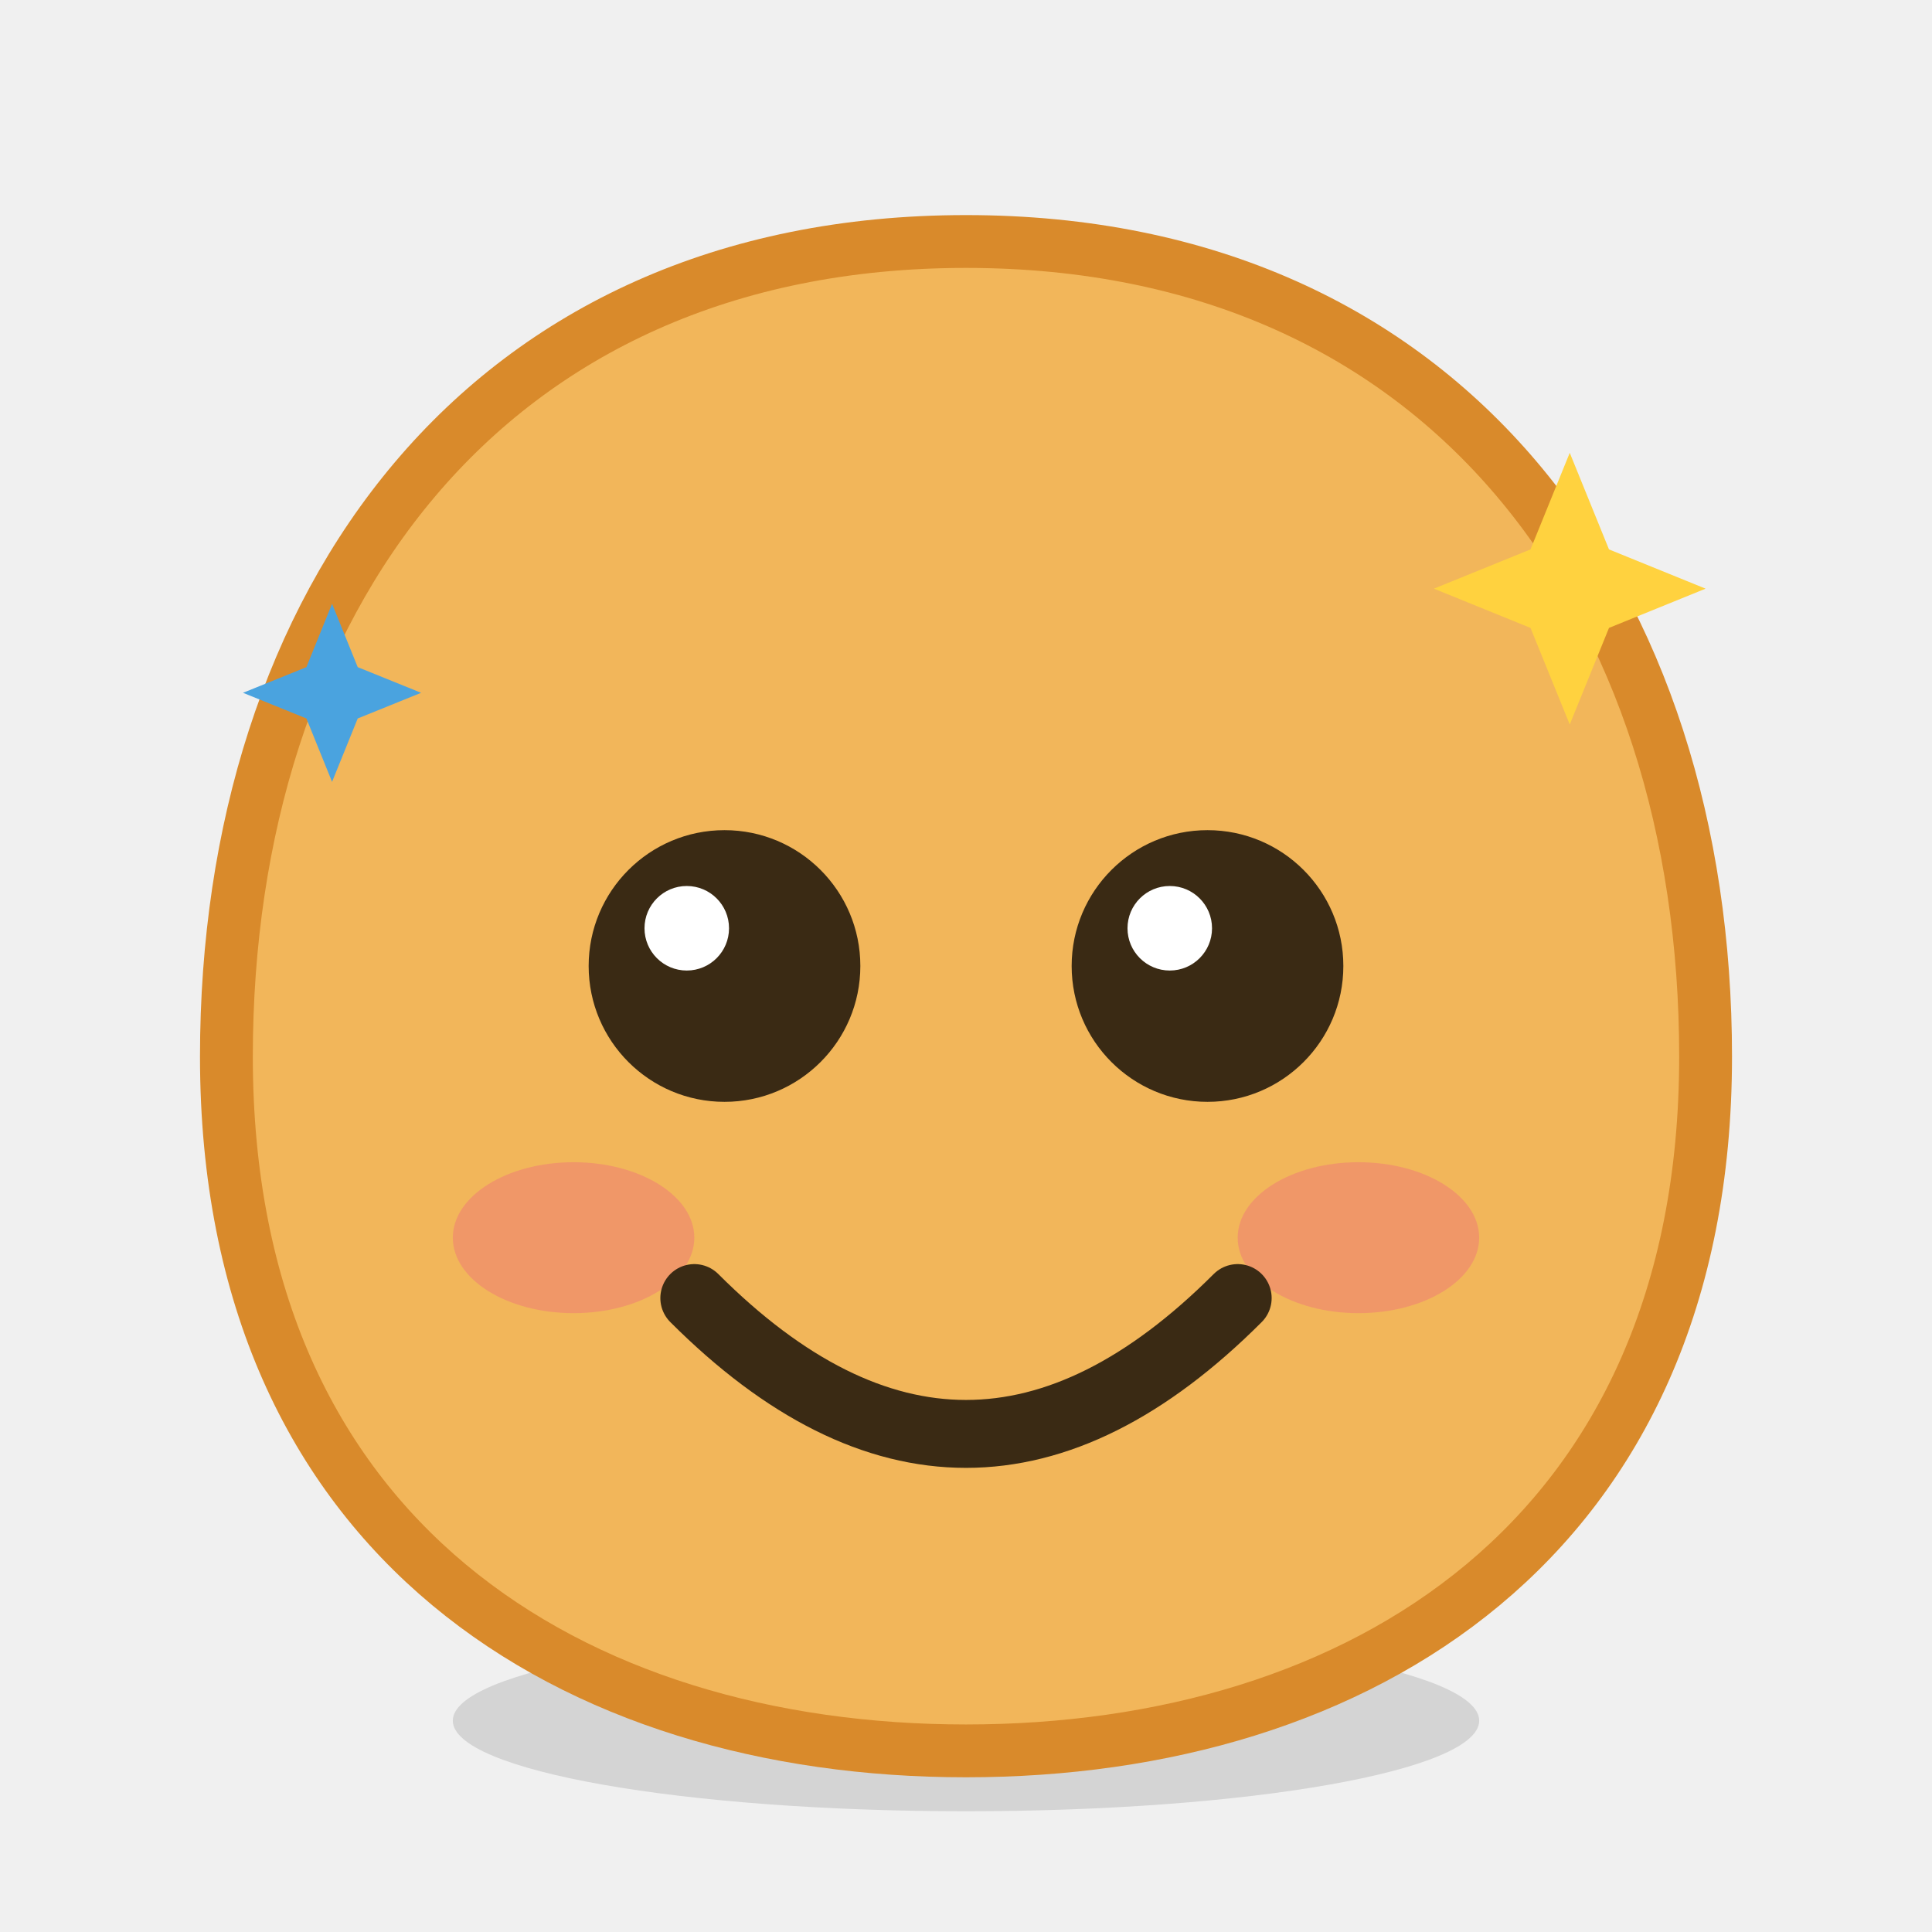
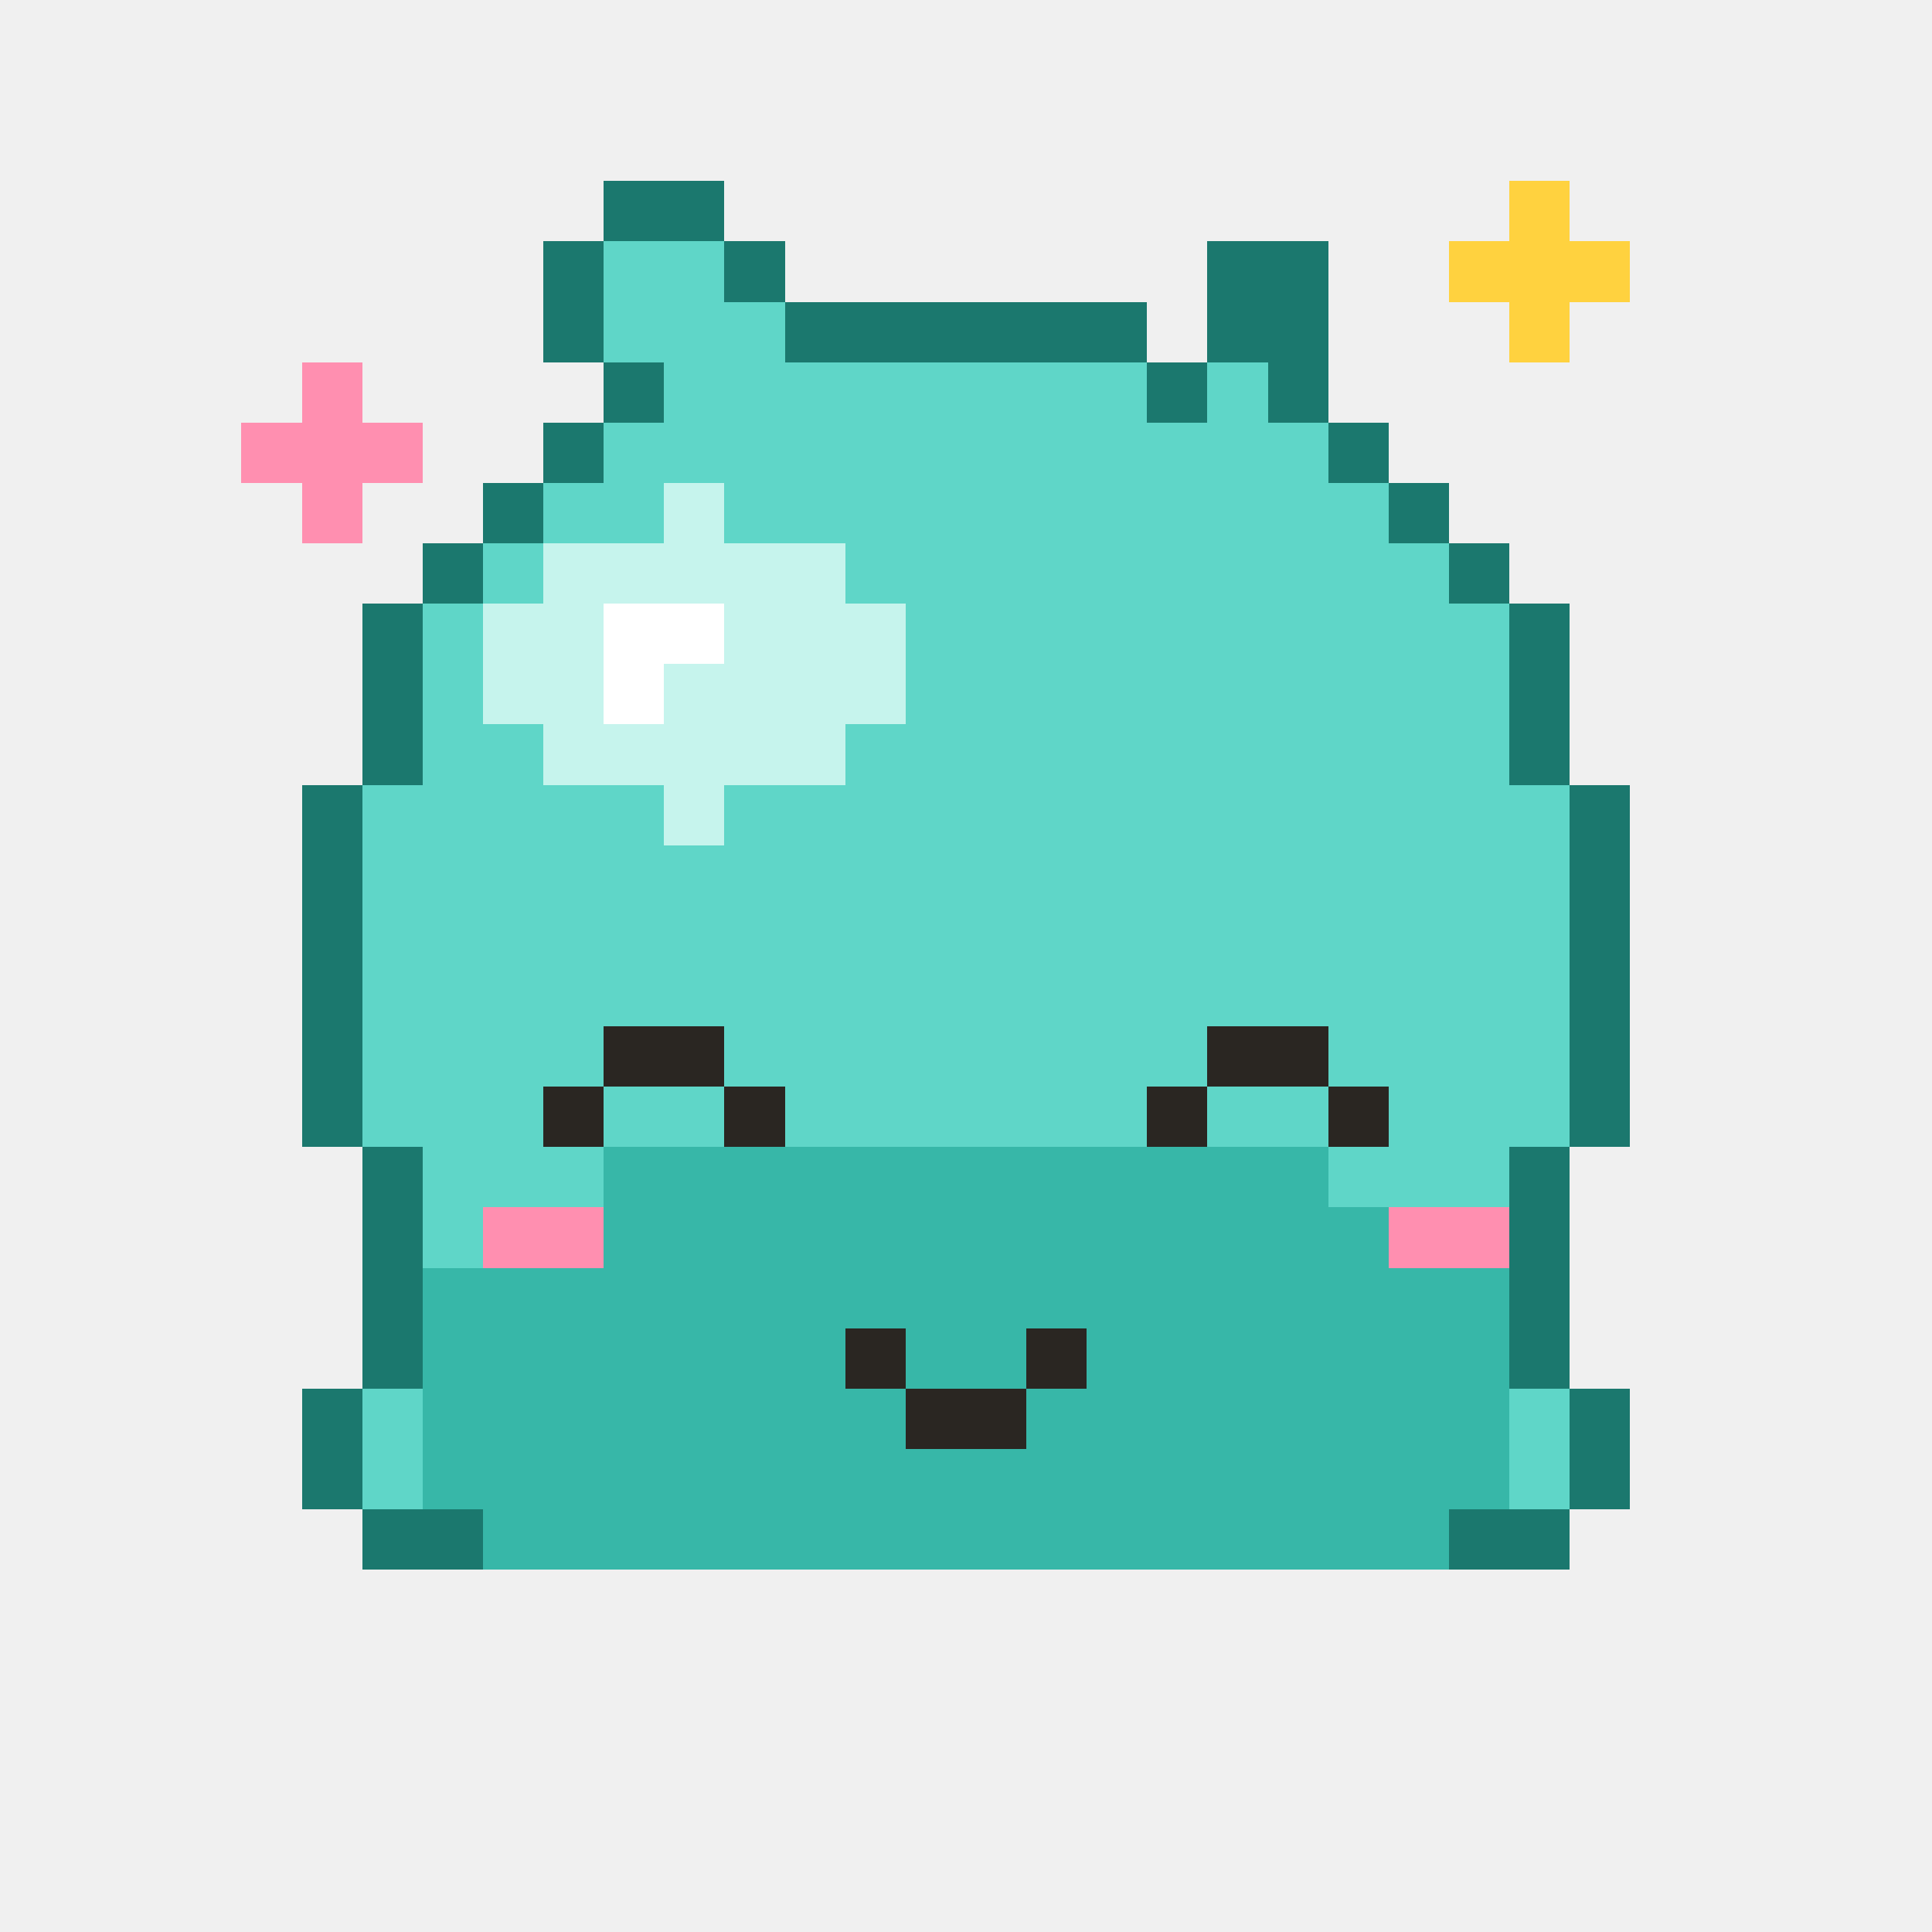
- <svg xmlns="http://www.w3.org/2000/svg" width="128" height="128" viewBox="0 0 128 128">
-   <ellipse cx="64" cy="114" rx="34" ry="6" fill="#000" opacity="0.12" />
-   <path d="M64 16 C96 16 113 40 113 70 C113 102 90 116 64 116 C38 116 15 102 15 70 C15 40 32 16 64 16 Z" fill="#f2b65a" stroke="#d98a2b" stroke-width="3.5" />
-   <ellipse cx="38" cy="82" rx="8" ry="5" fill="#f08a6e" opacity="0.7" />
-   <ellipse cx="90" cy="82" rx="8" ry="5" fill="#f08a6e" opacity="0.7" />
-   <circle cx="48" cy="64" r="9" fill="#3a2a14" />
-   <circle cx="80" cy="64" r="9" fill="#3a2a14" />
-   <circle cx="45.5" cy="61.5" r="2.8" fill="#fff" />
-   <circle cx="77.5" cy="61.5" r="2.8" fill="#fff" />
-   <path d="M46 86 Q64 104 82 86" stroke="#3a2a14" stroke-width="4.5" fill="none" stroke-linecap="round" />
-   <path d="M104 30 l2.6 6.4 6.4 2.6 -6.4 2.6 -2.6 6.4 -2.6 -6.4 -6.4 -2.6 6.4 -2.6 z" fill="#ffd23f" />
-   <path d="M22 40 l1.7 4.2 4.2 1.7 -4.2 1.7 -1.7 4.2 -1.7 -4.2 -4.2 -1.7 4.2 -1.7 z" fill="#4aa3df" />
+ <svg xmlns="http://www.w3.org/2000/svg" width="128" height="128" viewBox="0 0 128 128" shape-rendering="crispEdges">
+   <rect x="40" y="12" width="8" height="4" fill="#1B786E" />
+   <rect x="100" y="12" width="4" height="4" fill="#FFD23F" />
+   <rect x="36" y="16" width="4" height="4" fill="#1B786E" />
+   <rect x="40" y="16" width="8" height="4" fill="#5FD6C8" />
+   <rect x="48" y="16" width="4" height="4" fill="#1B786E" />
+   <rect x="80" y="16" width="8" height="4" fill="#1B786E" />
+   <rect x="96" y="16" width="12" height="4" fill="#FFD23F" />
+   <rect x="36" y="20" width="4" height="4" fill="#1B786E" />
+   <rect x="40" y="20" width="12" height="4" fill="#5FD6C8" />
+   <rect x="52" y="20" width="24" height="4" fill="#1B786E" />
+   <rect x="80" y="20" width="8" height="4" fill="#1B786E" />
+   <rect x="100" y="20" width="4" height="4" fill="#FFD23F" />
+   <rect x="20" y="24" width="4" height="4" fill="#FF8FB0" />
+   <rect x="40" y="24" width="4" height="4" fill="#1B786E" />
+   <rect x="44" y="24" width="32" height="4" fill="#5FD6C8" />
+   <rect x="76" y="24" width="4" height="4" fill="#1B786E" />
+   <rect x="80" y="24" width="4" height="4" fill="#5FD6C8" />
+   <rect x="84" y="24" width="4" height="4" fill="#1B786E" />
+   <rect x="16" y="28" width="12" height="4" fill="#FF8FB0" />
+   <rect x="36" y="28" width="4" height="4" fill="#1B786E" />
+   <rect x="40" y="28" width="48" height="4" fill="#5FD6C8" />
+   <rect x="88" y="28" width="4" height="4" fill="#1B786E" />
+   <rect x="20" y="32" width="4" height="4" fill="#FF8FB0" />
+   <rect x="32" y="32" width="4" height="4" fill="#1B786E" />
+   <rect x="36" y="32" width="8" height="4" fill="#5FD6C8" />
+   <rect x="44" y="32" width="4" height="4" fill="#C6F4ED" />
+   <rect x="48" y="32" width="44" height="4" fill="#5FD6C8" />
+   <rect x="92" y="32" width="4" height="4" fill="#1B786E" />
+   <rect x="28" y="36" width="4" height="4" fill="#1B786E" />
+   <rect x="32" y="36" width="4" height="4" fill="#5FD6C8" />
+   <rect x="36" y="36" width="20" height="4" fill="#C6F4ED" />
+   <rect x="56" y="36" width="40" height="4" fill="#5FD6C8" />
+   <rect x="96" y="36" width="4" height="4" fill="#1B786E" />
+   <rect x="24" y="40" width="4" height="4" fill="#1B786E" />
+   <rect x="28" y="40" width="4" height="4" fill="#5FD6C8" />
+   <rect x="32" y="40" width="8" height="4" fill="#C6F4ED" />
+   <rect x="40" y="40" width="8" height="4" fill="#FFFFFF" />
+   <rect x="48" y="40" width="12" height="4" fill="#C6F4ED" />
+   <rect x="60" y="40" width="40" height="4" fill="#5FD6C8" />
+   <rect x="100" y="40" width="4" height="4" fill="#1B786E" />
+   <rect x="24" y="44" width="4" height="4" fill="#1B786E" />
+   <rect x="28" y="44" width="4" height="4" fill="#5FD6C8" />
+   <rect x="32" y="44" width="8" height="4" fill="#C6F4ED" />
+   <rect x="40" y="44" width="4" height="4" fill="#FFFFFF" />
+   <rect x="44" y="44" width="16" height="4" fill="#C6F4ED" />
+   <rect x="60" y="44" width="40" height="4" fill="#5FD6C8" />
+   <rect x="100" y="44" width="4" height="4" fill="#1B786E" />
+   <rect x="24" y="48" width="4" height="4" fill="#1B786E" />
+   <rect x="28" y="48" width="8" height="4" fill="#5FD6C8" />
+   <rect x="36" y="48" width="20" height="4" fill="#C6F4ED" />
+   <rect x="56" y="48" width="44" height="4" fill="#5FD6C8" />
+   <rect x="100" y="48" width="4" height="4" fill="#1B786E" />
+   <rect x="20" y="52" width="4" height="4" fill="#1B786E" />
+   <rect x="24" y="52" width="20" height="4" fill="#5FD6C8" />
+   <rect x="44" y="52" width="4" height="4" fill="#C6F4ED" />
+   <rect x="48" y="52" width="56" height="4" fill="#5FD6C8" />
+   <rect x="104" y="52" width="4" height="4" fill="#1B786E" />
+   <rect x="20" y="56" width="4" height="4" fill="#1B786E" />
+   <rect x="24" y="56" width="80" height="4" fill="#5FD6C8" />
+   <rect x="104" y="56" width="4" height="4" fill="#1B786E" />
+   <rect x="20" y="60" width="4" height="4" fill="#1B786E" />
+   <rect x="24" y="60" width="80" height="4" fill="#5FD6C8" />
+   <rect x="104" y="60" width="4" height="4" fill="#1B786E" />
+   <rect x="20" y="64" width="4" height="4" fill="#1B786E" />
+   <rect x="24" y="64" width="80" height="4" fill="#5FD6C8" />
+   <rect x="104" y="64" width="4" height="4" fill="#1B786E" />
+   <rect x="20" y="68" width="4" height="4" fill="#1B786E" />
+   <rect x="24" y="68" width="16" height="4" fill="#5FD6C8" />
+   <rect x="40" y="68" width="8" height="4" fill="#2A2622" />
+   <rect x="48" y="68" width="32" height="4" fill="#5FD6C8" />
+   <rect x="80" y="68" width="8" height="4" fill="#2A2622" />
+   <rect x="88" y="68" width="16" height="4" fill="#5FD6C8" />
+   <rect x="104" y="68" width="4" height="4" fill="#1B786E" />
+   <rect x="20" y="72" width="4" height="4" fill="#1B786E" />
+   <rect x="24" y="72" width="12" height="4" fill="#5FD6C8" />
+   <rect x="36" y="72" width="4" height="4" fill="#2A2622" />
+   <rect x="40" y="72" width="8" height="4" fill="#5FD6C8" />
+   <rect x="48" y="72" width="4" height="4" fill="#2A2622" />
+   <rect x="52" y="72" width="24" height="4" fill="#5FD6C8" />
+   <rect x="76" y="72" width="4" height="4" fill="#2A2622" />
+   <rect x="80" y="72" width="8" height="4" fill="#5FD6C8" />
+   <rect x="88" y="72" width="4" height="4" fill="#2A2622" />
+   <rect x="92" y="72" width="12" height="4" fill="#5FD6C8" />
+   <rect x="104" y="72" width="4" height="4" fill="#1B786E" />
+   <rect x="24" y="76" width="4" height="4" fill="#1B786E" />
+   <rect x="28" y="76" width="12" height="4" fill="#5FD6C8" />
+   <rect x="40" y="76" width="48" height="4" fill="#37B7A8" />
+   <rect x="88" y="76" width="12" height="4" fill="#5FD6C8" />
+   <rect x="100" y="76" width="4" height="4" fill="#1B786E" />
+   <rect x="24" y="80" width="4" height="4" fill="#1B786E" />
+   <rect x="28" y="80" width="4" height="4" fill="#5FD6C8" />
+   <rect x="32" y="80" width="8" height="4" fill="#FF8FB0" />
+   <rect x="40" y="80" width="52" height="4" fill="#37B7A8" />
+   <rect x="92" y="80" width="8" height="4" fill="#FF8FB0" />
+   <rect x="100" y="80" width="4" height="4" fill="#1B786E" />
+   <rect x="24" y="84" width="4" height="4" fill="#1B786E" />
+   <rect x="28" y="84" width="72" height="4" fill="#37B7A8" />
+   <rect x="100" y="84" width="4" height="4" fill="#1B786E" />
+   <rect x="24" y="88" width="4" height="4" fill="#1B786E" />
+   <rect x="28" y="88" width="28" height="4" fill="#37B7A8" />
+   <rect x="56" y="88" width="4" height="4" fill="#2A2622" />
+   <rect x="60" y="88" width="8" height="4" fill="#37B7A8" />
+   <rect x="68" y="88" width="4" height="4" fill="#2A2622" />
+   <rect x="72" y="88" width="28" height="4" fill="#37B7A8" />
+   <rect x="100" y="88" width="4" height="4" fill="#1B786E" />
+   <rect x="20" y="92" width="4" height="4" fill="#1B786E" />
+   <rect x="24" y="92" width="4" height="4" fill="#5FD6C8" />
+   <rect x="28" y="92" width="32" height="4" fill="#37B7A8" />
+   <rect x="60" y="92" width="8" height="4" fill="#2A2622" />
+   <rect x="68" y="92" width="32" height="4" fill="#37B7A8" />
+   <rect x="100" y="92" width="4" height="4" fill="#5FD6C8" />
+   <rect x="104" y="92" width="4" height="4" fill="#1B786E" />
+   <rect x="20" y="96" width="4" height="4" fill="#1B786E" />
+   <rect x="24" y="96" width="4" height="4" fill="#5FD6C8" />
+   <rect x="28" y="96" width="72" height="4" fill="#37B7A8" />
+   <rect x="100" y="96" width="4" height="4" fill="#5FD6C8" />
+   <rect x="104" y="96" width="4" height="4" fill="#1B786E" />
+   <rect x="24" y="100" width="8" height="4" fill="#1B786E" />
+   <rect x="32" y="100" width="64" height="4" fill="#37B7A8" />
+   <rect x="96" y="100" width="8" height="4" fill="#1B786E" />
</svg>
